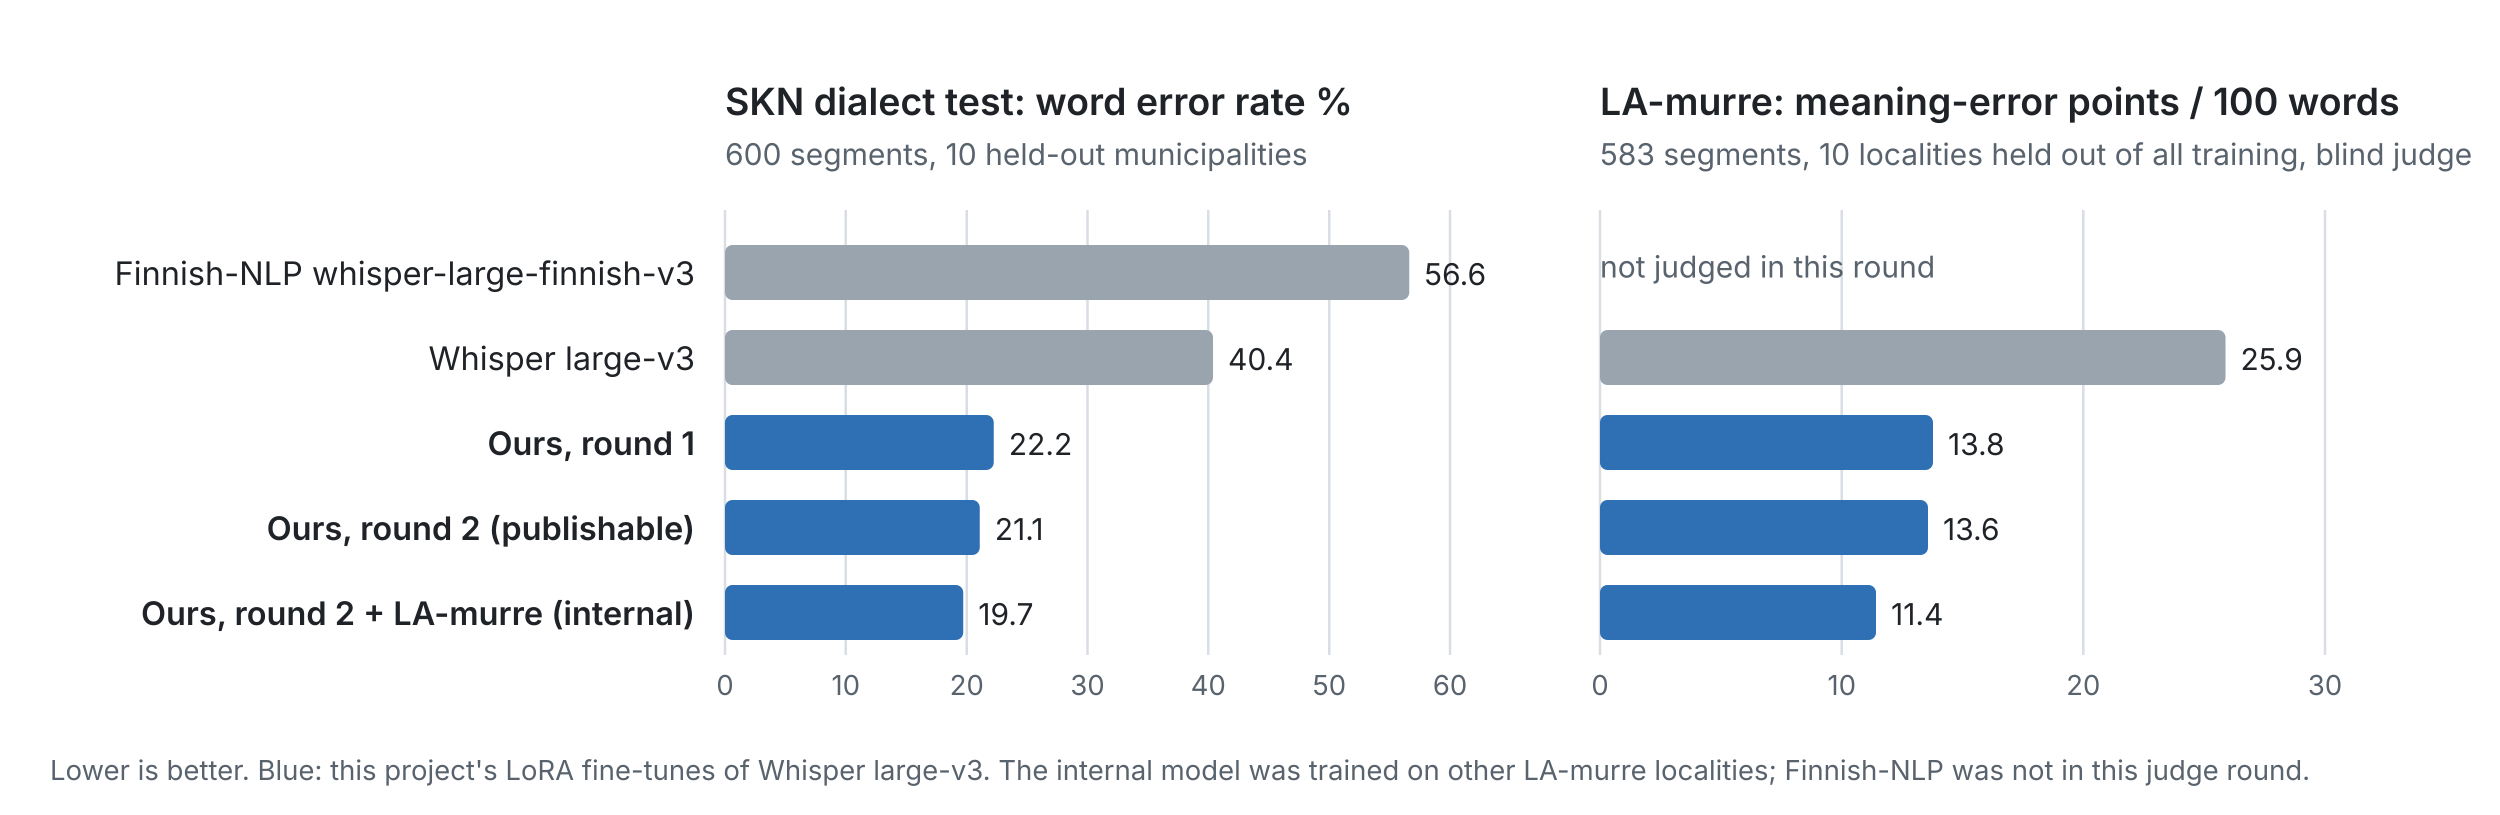
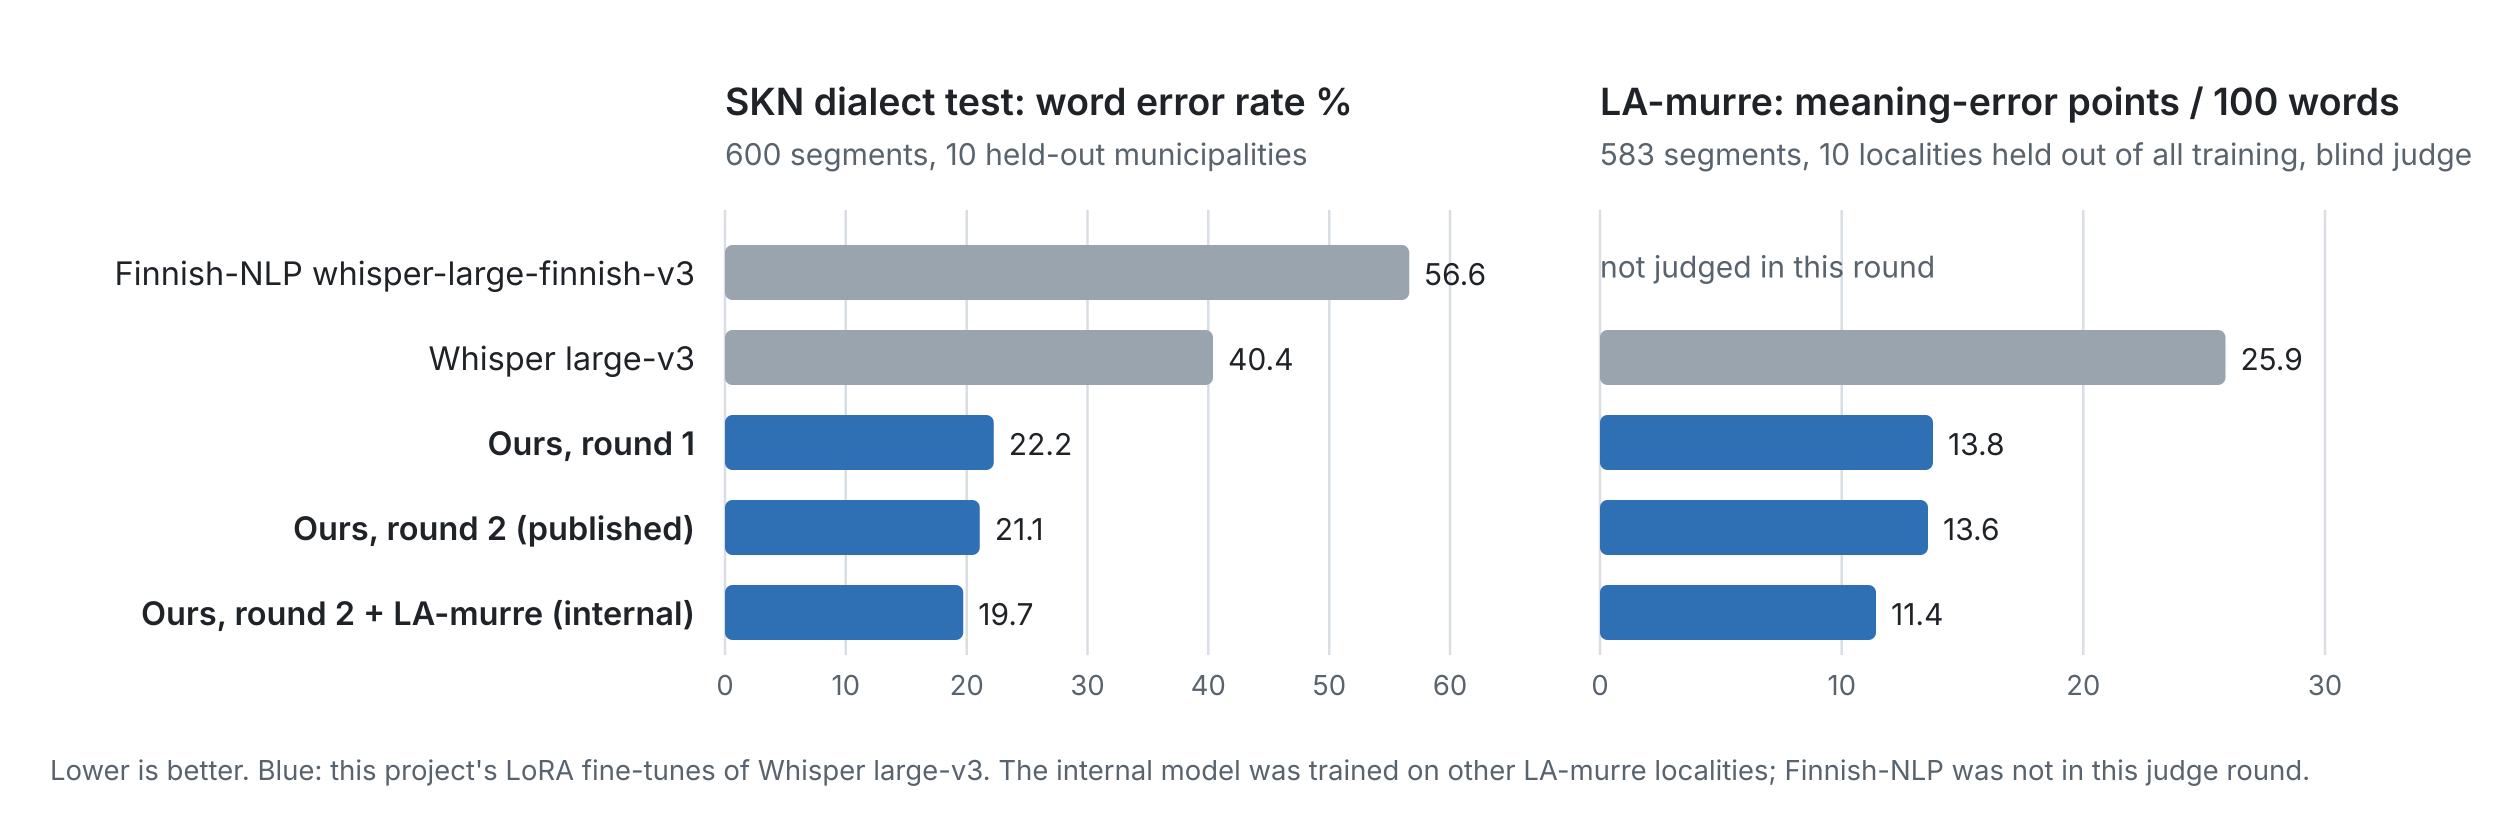
<svg xmlns="http://www.w3.org/2000/svg" viewBox="0 0 1000 326" width="1000" height="326" font-family="system-ui, -apple-system, Segoe UI, sans-serif" role="img" aria-label="Dialect fine-tune: SKN word error rate and LA-murre meaning errors, lower is better">
  <rect width="1000" height="326" fill="#ffffff" />
  <text x="278" y="114" font-size="13" font-weight="400" fill="#1f2328" text-anchor="end">Finnish-NLP whisper-large-finnish-v3</text>
  <text x="278" y="148" font-size="13" font-weight="400" fill="#1f2328" text-anchor="end">Whisper large-v3</text>
  <text x="278" y="182" font-size="13" font-weight="600" fill="#1f2328" text-anchor="end">Ours, round 1</text>
-   <text x="278" y="216" font-size="13" font-weight="600" fill="#1f2328" text-anchor="end">Ours, round 2 (publishable)</text>
+   <text x="278" y="216" font-size="13" font-weight="600" fill="#1f2328" text-anchor="end">Ours, round 2 (published)</text>
  <text x="278" y="250" font-size="13" font-weight="600" fill="#1f2328" text-anchor="end">Ours, round 2 + LA-murre (internal)</text>
  <text x="290" y="46" font-size="15" font-weight="600" fill="#1f2328">SKN dialect test: word error rate %</text>
  <text x="290" y="66" font-size="12" fill="#59636e">600 segments, 10 held-out municipalities</text>
  <line x1="290.0" y1="84" x2="290.0" y2="262" stroke="#d8dee4" />
  <text x="290.0" y="278" font-size="11" fill="#59636e" text-anchor="middle">0</text>
  <line x1="338.3" y1="84" x2="338.3" y2="262" stroke="#d8dee4" />
  <text x="338.3" y="278" font-size="11" fill="#59636e" text-anchor="middle">10</text>
  <line x1="386.7" y1="84" x2="386.7" y2="262" stroke="#d8dee4" />
  <text x="386.7" y="278" font-size="11" fill="#59636e" text-anchor="middle">20</text>
  <line x1="435.0" y1="84" x2="435.0" y2="262" stroke="#d8dee4" />
  <text x="435.0" y="278" font-size="11" fill="#59636e" text-anchor="middle">30</text>
  <line x1="483.3" y1="84" x2="483.3" y2="262" stroke="#d8dee4" />
  <text x="483.3" y="278" font-size="11" fill="#59636e" text-anchor="middle">40</text>
  <line x1="531.7" y1="84" x2="531.7" y2="262" stroke="#d8dee4" />
  <text x="531.7" y="278" font-size="11" fill="#59636e" text-anchor="middle">50</text>
  <line x1="580.0" y1="84" x2="580.0" y2="262" stroke="#d8dee4" />
  <text x="580.0" y="278" font-size="11" fill="#59636e" text-anchor="middle">60</text>
  <rect x="290" y="98" width="273.7" height="22" rx="3" fill="#9aa4ae" />
  <text x="569.7" y="114" font-size="12" fill="#1f2328">56.6</text>
  <rect x="290" y="132" width="195.2" height="22" rx="3" fill="#9aa4ae" />
  <text x="491.2" y="148" font-size="12" fill="#1f2328">40.4</text>
  <rect x="290" y="166" width="107.5" height="22" rx="3" fill="#2f6fb3" />
  <text x="403.5" y="182" font-size="12" fill="#1f2328">22.2</text>
  <rect x="290" y="200" width="101.9" height="22" rx="3" fill="#2f6fb3" />
  <text x="397.9" y="216" font-size="12" fill="#1f2328">21.1</text>
  <rect x="290" y="234" width="95.3" height="22" rx="3" fill="#2f6fb3" />
  <text x="391.3" y="250" font-size="12" fill="#1f2328">19.7</text>
  <text x="640" y="46" font-size="15" font-weight="600" fill="#1f2328">LA-murre: meaning-error points / 100 words</text>
  <text x="640" y="66" font-size="12" fill="#59636e">583 segments, 10 localities held out of all training, blind judge</text>
  <line x1="640.0" y1="84" x2="640.0" y2="262" stroke="#d8dee4" />
  <text x="640.0" y="278" font-size="11" fill="#59636e" text-anchor="middle">0</text>
  <line x1="736.7" y1="84" x2="736.7" y2="262" stroke="#d8dee4" />
  <text x="736.7" y="278" font-size="11" fill="#59636e" text-anchor="middle">10</text>
  <line x1="833.3" y1="84" x2="833.3" y2="262" stroke="#d8dee4" />
  <text x="833.3" y="278" font-size="11" fill="#59636e" text-anchor="middle">20</text>
  <line x1="930.0" y1="84" x2="930.0" y2="262" stroke="#d8dee4" />
  <text x="930.0" y="278" font-size="11" fill="#59636e" text-anchor="middle">30</text>
  <text x="640" y="111" font-size="12" fill="#59636e">not judged in this round</text>
  <rect x="640" y="132" width="250.2" height="22" rx="3" fill="#9aa4ae" />
  <text x="896.2" y="148" font-size="12" fill="#1f2328">25.9</text>
  <rect x="640" y="166" width="133.2" height="22" rx="3" fill="#2f6fb3" />
  <text x="779.2" y="182" font-size="12" fill="#1f2328">13.8</text>
  <rect x="640" y="200" width="131.2" height="22" rx="3" fill="#2f6fb3" />
  <text x="777.2" y="216" font-size="12" fill="#1f2328">13.6</text>
  <rect x="640" y="234" width="110.4" height="22" rx="3" fill="#2f6fb3" />
  <text x="756.4" y="250" font-size="12" fill="#1f2328">11.4</text>
  <text x="20" y="312" font-size="11" fill="#59636e">Lower is better. Blue: this project's LoRA fine-tunes of Whisper large-v3. The internal model was trained on other LA-murre localities; Finnish-NLP was not in this judge round.</text>
</svg>
